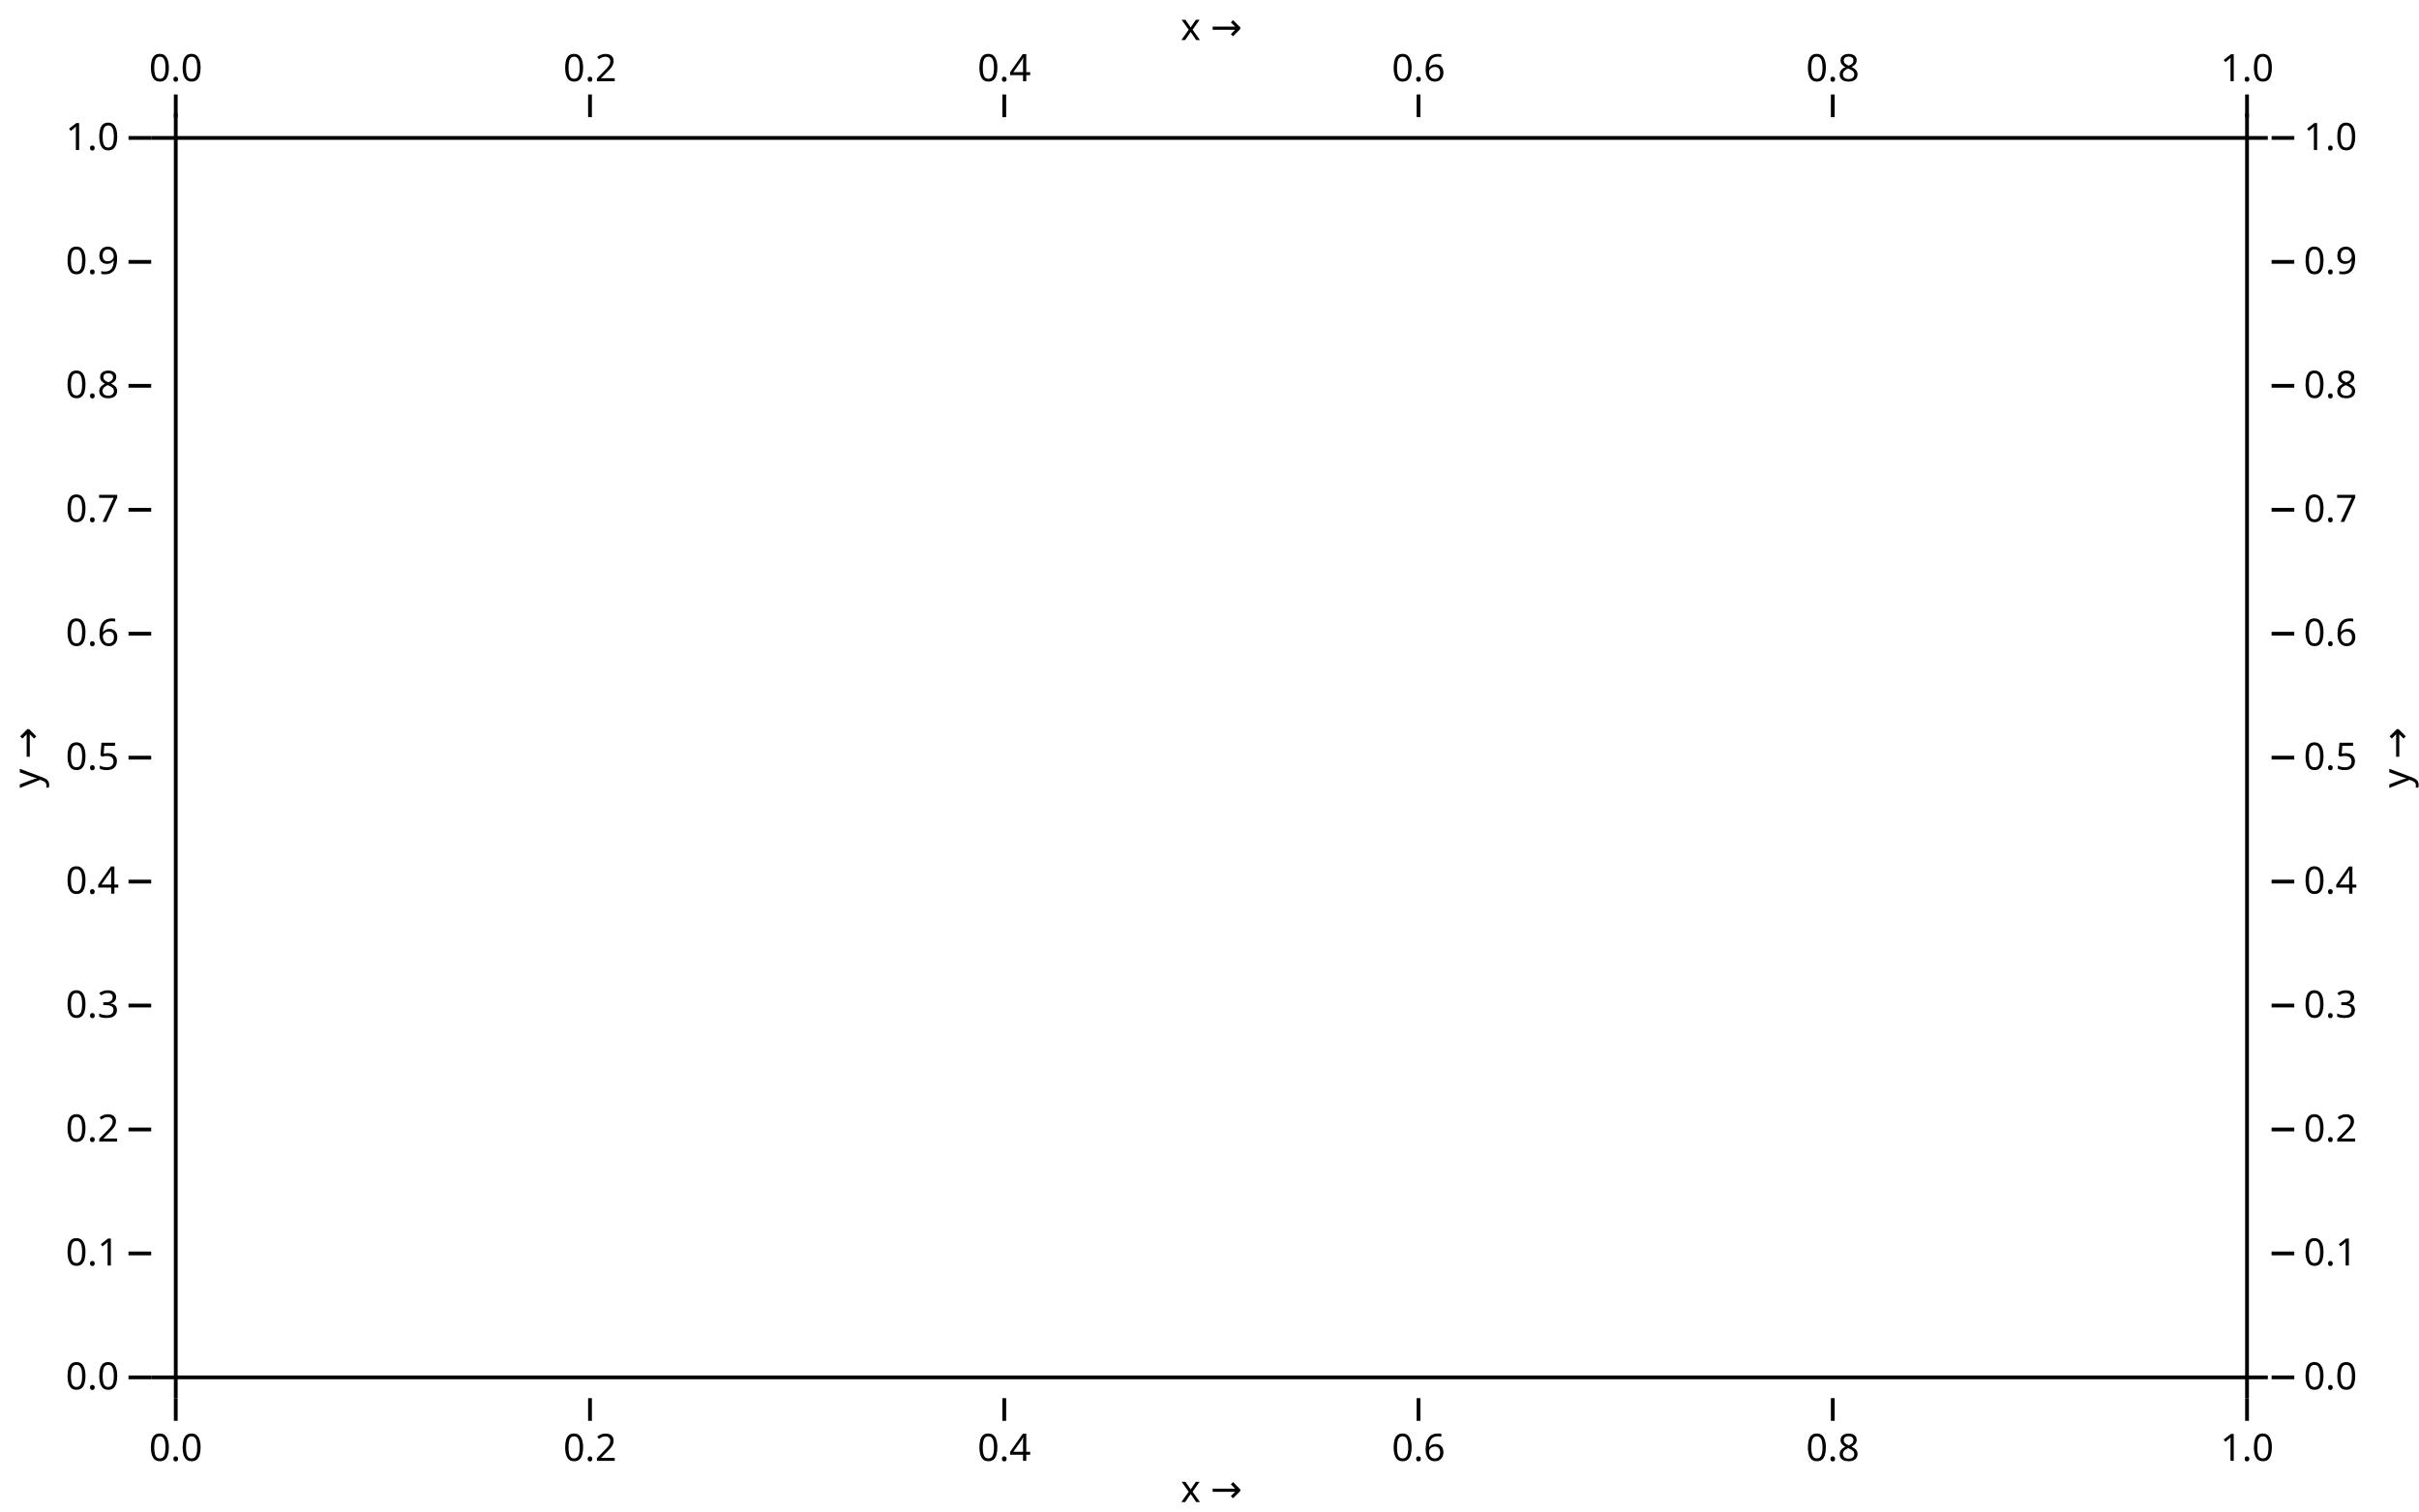
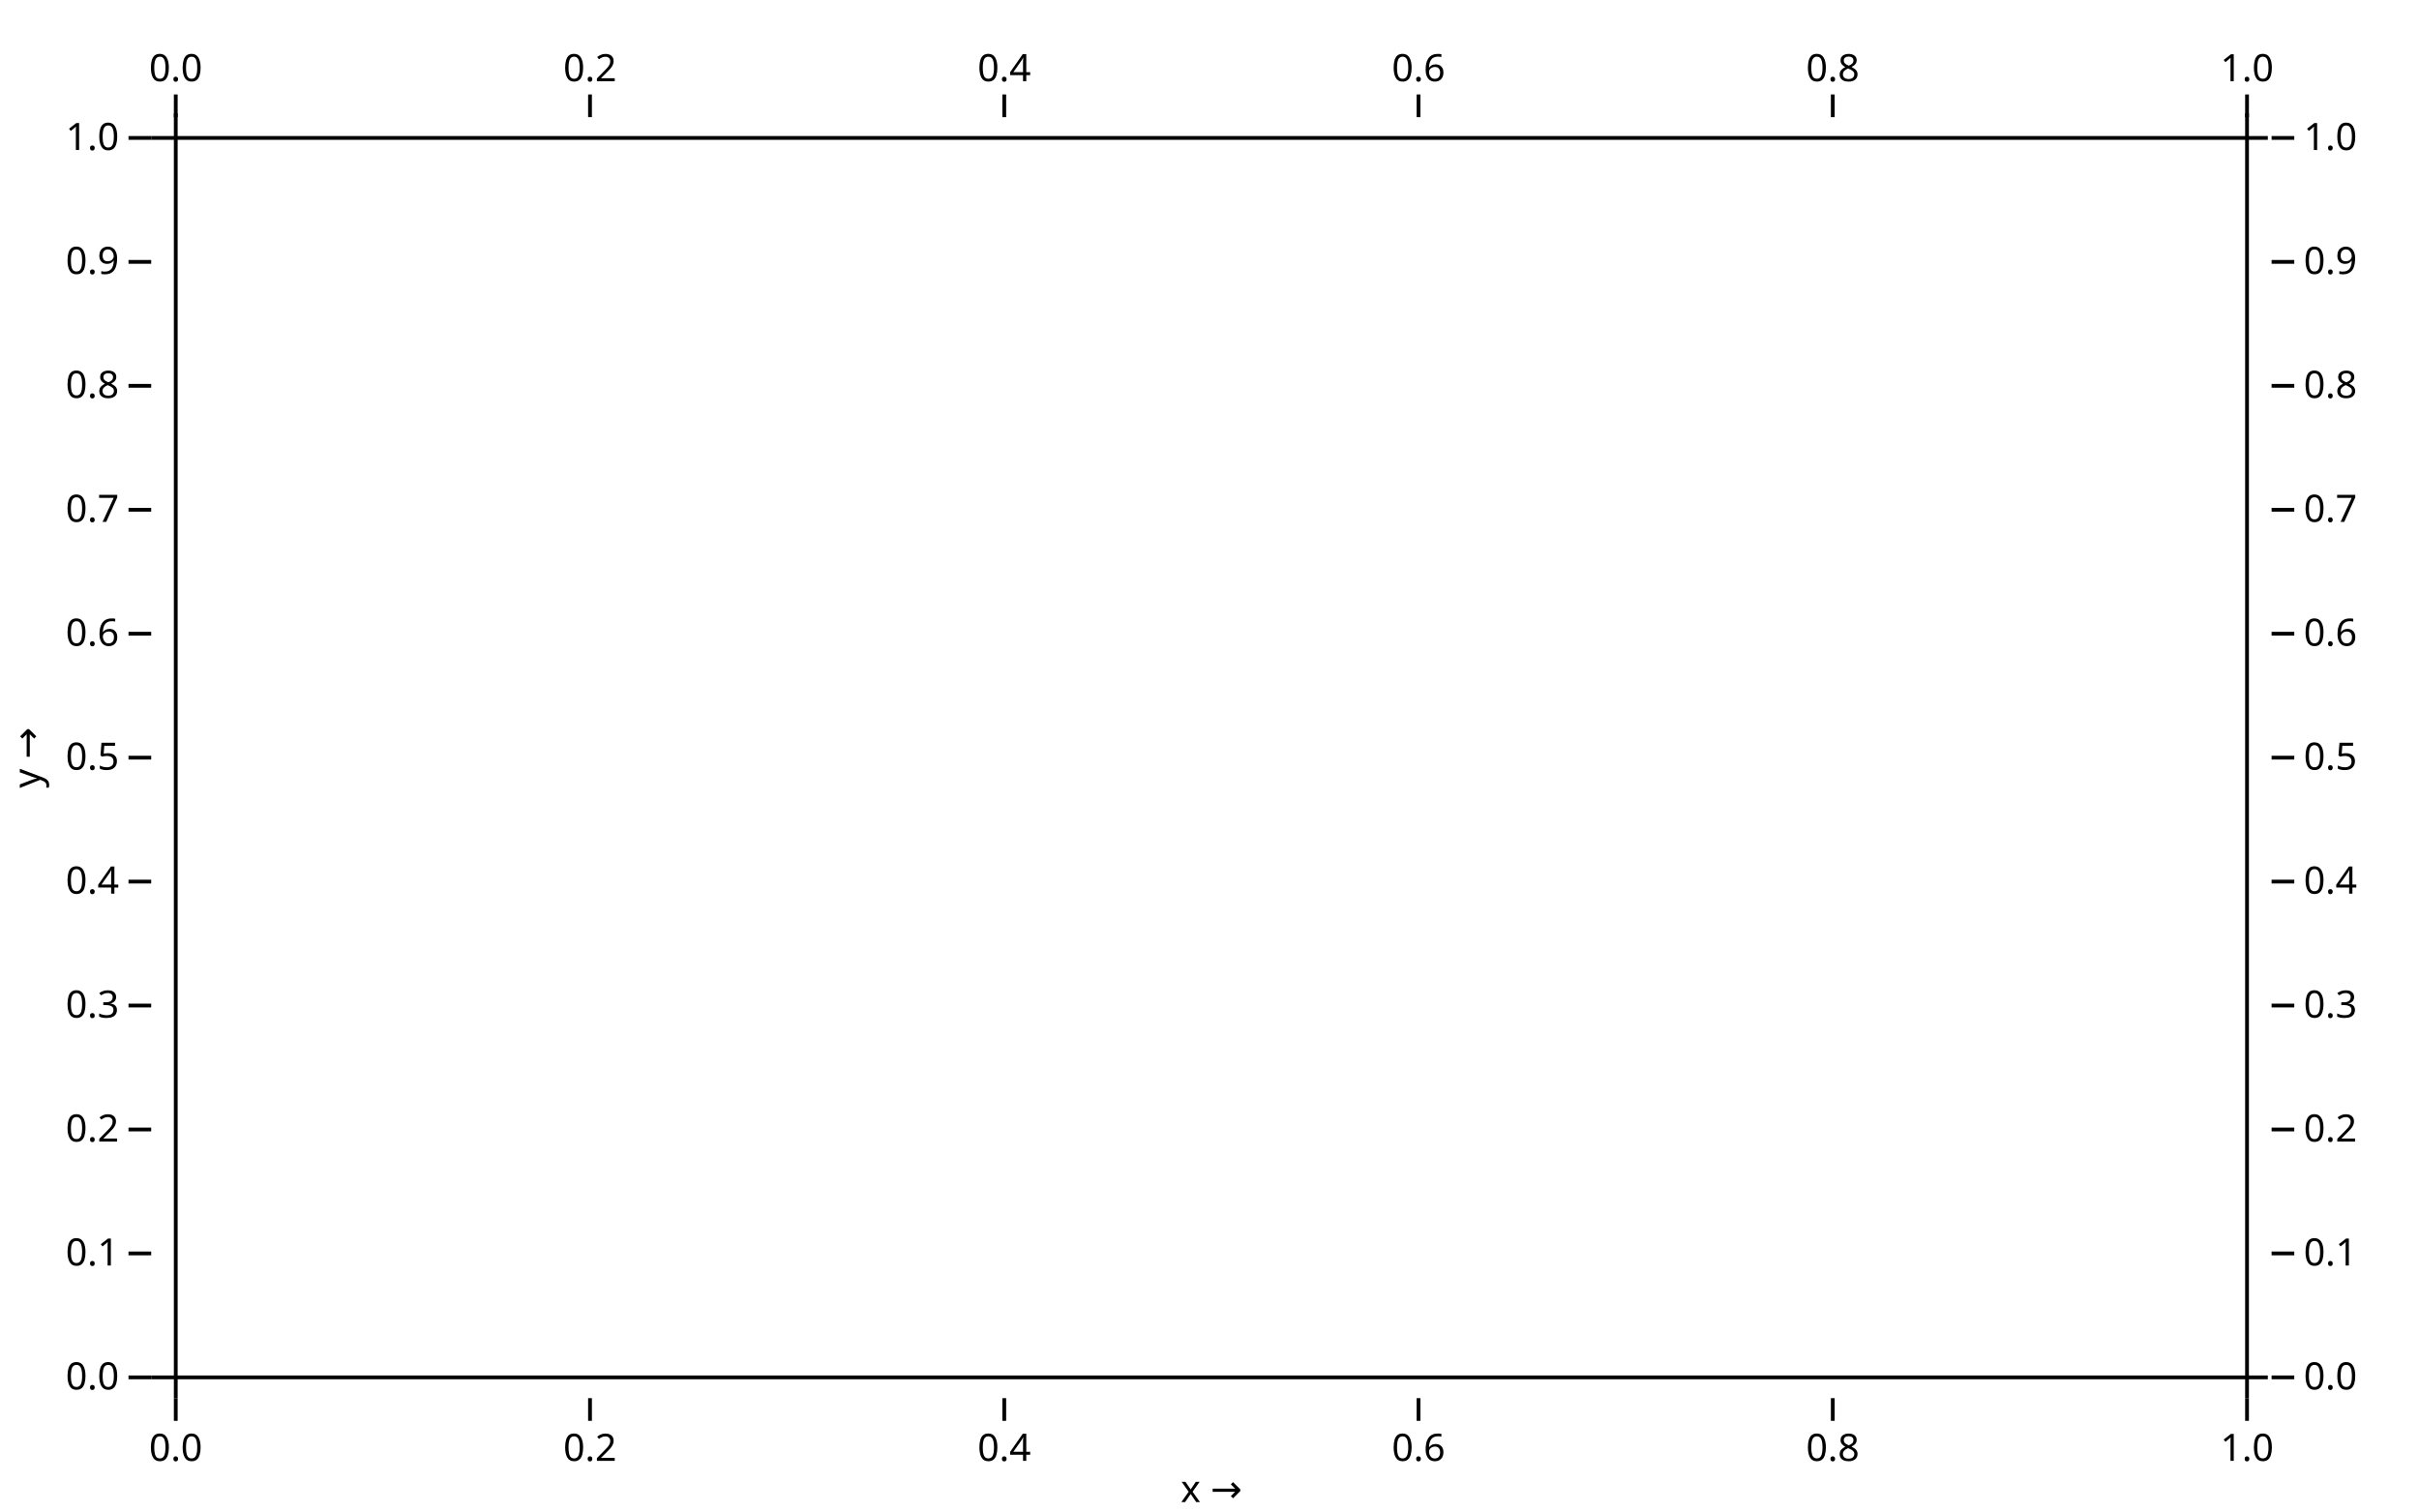
<svg xmlns="http://www.w3.org/2000/svg" class="plot" fill="currentColor" font-family="system-ui, sans-serif" font-size="10" text-anchor="middle" width="640" height="400" viewBox="0 0 640 400">
  <style>
    .plot {
      display: block;
      background: white;
      height: auto;
      height: intrinsic;
      max-width: 100%;
    }

    .plot text,
    .plot tspan {
      white-space: pre;
    }
  </style>
  <g aria-label="y-axis tick" fill="none" stroke="currentColor" transform="translate(0,0.5)">
    <path transform="translate(40,364)" d="M0,0L-6,0" />
    <path transform="translate(40,331.2)" d="M0,0L-6,0" />
    <path transform="translate(40,298.4)" d="M0,0L-6,0" />
    <path transform="translate(40,265.6)" d="M0,0L-6,0" />
    <path transform="translate(40,232.8)" d="M0,0L-6,0" />
    <path transform="translate(40,200)" d="M0,0L-6,0" />
    <path transform="translate(40,167.2)" d="M0,0L-6,0" />
    <path transform="translate(40,134.4)" d="M0,0L-6,0" />
    <path transform="translate(40,101.6)" d="M0,0L-6,0" />
    <path transform="translate(40,68.8)" d="M0,0L-6,0" />
    <path transform="translate(40,36)" d="M0,0L-6,0" />
  </g>
  <g aria-label="y-axis tick label" text-anchor="end" font-variant="tabular-nums" transform="translate(-8.5,0.5)">
    <text y="0.32em" transform="translate(40,364)">0.0</text>
    <text y="0.32em" transform="translate(40,331.2)">0.1</text>
    <text y="0.32em" transform="translate(40,298.4)">0.2</text>
    <text y="0.32em" transform="translate(40,265.6)">0.3</text>
    <text y="0.32em" transform="translate(40,232.8)">0.4</text>
    <text y="0.32em" transform="translate(40,200)">0.5</text>
    <text y="0.32em" transform="translate(40,167.2)">0.6</text>
    <text y="0.32em" transform="translate(40,134.4)">0.7</text>
    <text y="0.32em" transform="translate(40,101.6)">0.8</text>
    <text y="0.32em" transform="translate(40,68.8)">0.9</text>
    <text y="0.32em" transform="translate(40,36)">1.0</text>
  </g>
  <g aria-label="y-axis label" transform="translate(-36.5,0.5)">
    <text y="0.71em" transform="translate(40,200) rotate(-90)">y →</text>
  </g>
  <g aria-label="y-axis tick" fill="none" stroke="currentColor" transform="translate(1,0.5)">
    <path transform="translate(600,364)" d="M0,0L6,0" />
    <path transform="translate(600,331.2)" d="M0,0L6,0" />
    <path transform="translate(600,298.4)" d="M0,0L6,0" />
    <path transform="translate(600,265.6)" d="M0,0L6,0" />
    <path transform="translate(600,232.8)" d="M0,0L6,0" />
    <path transform="translate(600,200)" d="M0,0L6,0" />
    <path transform="translate(600,167.2)" d="M0,0L6,0" />
    <path transform="translate(600,134.4)" d="M0,0L6,0" />
    <path transform="translate(600,101.6)" d="M0,0L6,0" />
    <path transform="translate(600,68.8)" d="M0,0L6,0" />
    <path transform="translate(600,36)" d="M0,0L6,0" />
  </g>
  <g aria-label="y-axis tick label" text-anchor="start" font-variant="tabular-nums" transform="translate(9.5,0.5)">
    <text y="0.32em" transform="translate(600,364)">0.0</text>
    <text y="0.32em" transform="translate(600,331.2)">0.1</text>
    <text y="0.32em" transform="translate(600,298.4)">0.2</text>
    <text y="0.32em" transform="translate(600,265.6)">0.3</text>
    <text y="0.32em" transform="translate(600,232.8)">0.4</text>
    <text y="0.32em" transform="translate(600,200)">0.5</text>
    <text y="0.32em" transform="translate(600,167.2)">0.6</text>
    <text y="0.32em" transform="translate(600,134.4)">0.7</text>
    <text y="0.32em" transform="translate(600,101.6)">0.8</text>
    <text y="0.32em" transform="translate(600,68.8)">0.9</text>
    <text y="0.32em" transform="translate(600,36)">1.0</text>
  </g>
-   <g aria-label="y-axis label" transform="translate(37.5,0.5)">
-     <text transform="translate(600,200) rotate(-90)">y →</text>
-   </g>
  <g aria-label="x-axis tick" fill="none" stroke="currentColor" transform="translate(0.5,0)">
    <path transform="translate(46,370)" d="M0,0L0,6" />
    <path transform="translate(155.6,370)" d="M0,0L0,6" />
    <path transform="translate(265.2,370)" d="M0,0L0,6" />
    <path transform="translate(374.8,370)" d="M0,0L0,6" />
    <path transform="translate(484.4,370)" d="M0,0L0,6" />
    <path transform="translate(594,370)" d="M0,0L0,6" />
  </g>
  <g aria-label="x-axis tick label" font-variant="tabular-nums" transform="translate(0.5,9.5)">
    <text y="0.71em" transform="translate(46,370)">0.0</text>
    <text y="0.71em" transform="translate(155.6,370)">0.2</text>
    <text y="0.71em" transform="translate(265.2,370)">0.4</text>
    <text y="0.71em" transform="translate(374.8,370)">0.6</text>
    <text y="0.71em" transform="translate(484.4,370)">0.8</text>
    <text y="0.71em" transform="translate(594,370)">1.0</text>
  </g>
  <g aria-label="x-axis label" transform="translate(0.5,27.5)">
    <text transform="translate(320,370)">x →</text>
  </g>
  <g aria-label="x-axis tick" fill="none" stroke="currentColor" transform="translate(0.5,1)">
    <path transform="translate(46,30)" d="M0,0L0,-6" />
    <path transform="translate(155.6,30)" d="M0,0L0,-6" />
    <path transform="translate(265.2,30)" d="M0,0L0,-6" />
    <path transform="translate(374.8,30)" d="M0,0L0,-6" />
    <path transform="translate(484.4,30)" d="M0,0L0,-6" />
    <path transform="translate(594,30)" d="M0,0L0,-6" />
  </g>
  <g aria-label="x-axis tick label" font-variant="tabular-nums" transform="translate(0.5,-8.5)">
    <text transform="translate(46,30)">0.0</text>
    <text transform="translate(155.6,30)">0.2</text>
    <text transform="translate(265.2,30)">0.4</text>
    <text transform="translate(374.8,30)">0.6</text>
    <text transform="translate(484.4,30)">0.8</text>
    <text transform="translate(594,30)">1.0</text>
  </g>
-   <g aria-label="x-axis label" transform="translate(0.5,-26.5)">
-     <text y="0.71em" transform="translate(320,30)">x →</text>
-   </g>
  <g aria-label="rule" stroke="currentColor" transform="translate(0.5,0)">
    <line x1="46" x2="46" y1="30" y2="370" />
    <line x1="594" x2="594" y1="30" y2="370" />
  </g>
  <g aria-label="rule" stroke="currentColor" transform="translate(0,0.5)">
    <line x1="40" x2="600" y1="364" y2="364" />
    <line x1="40" x2="600" y1="36" y2="36" />
  </g>
</svg>
